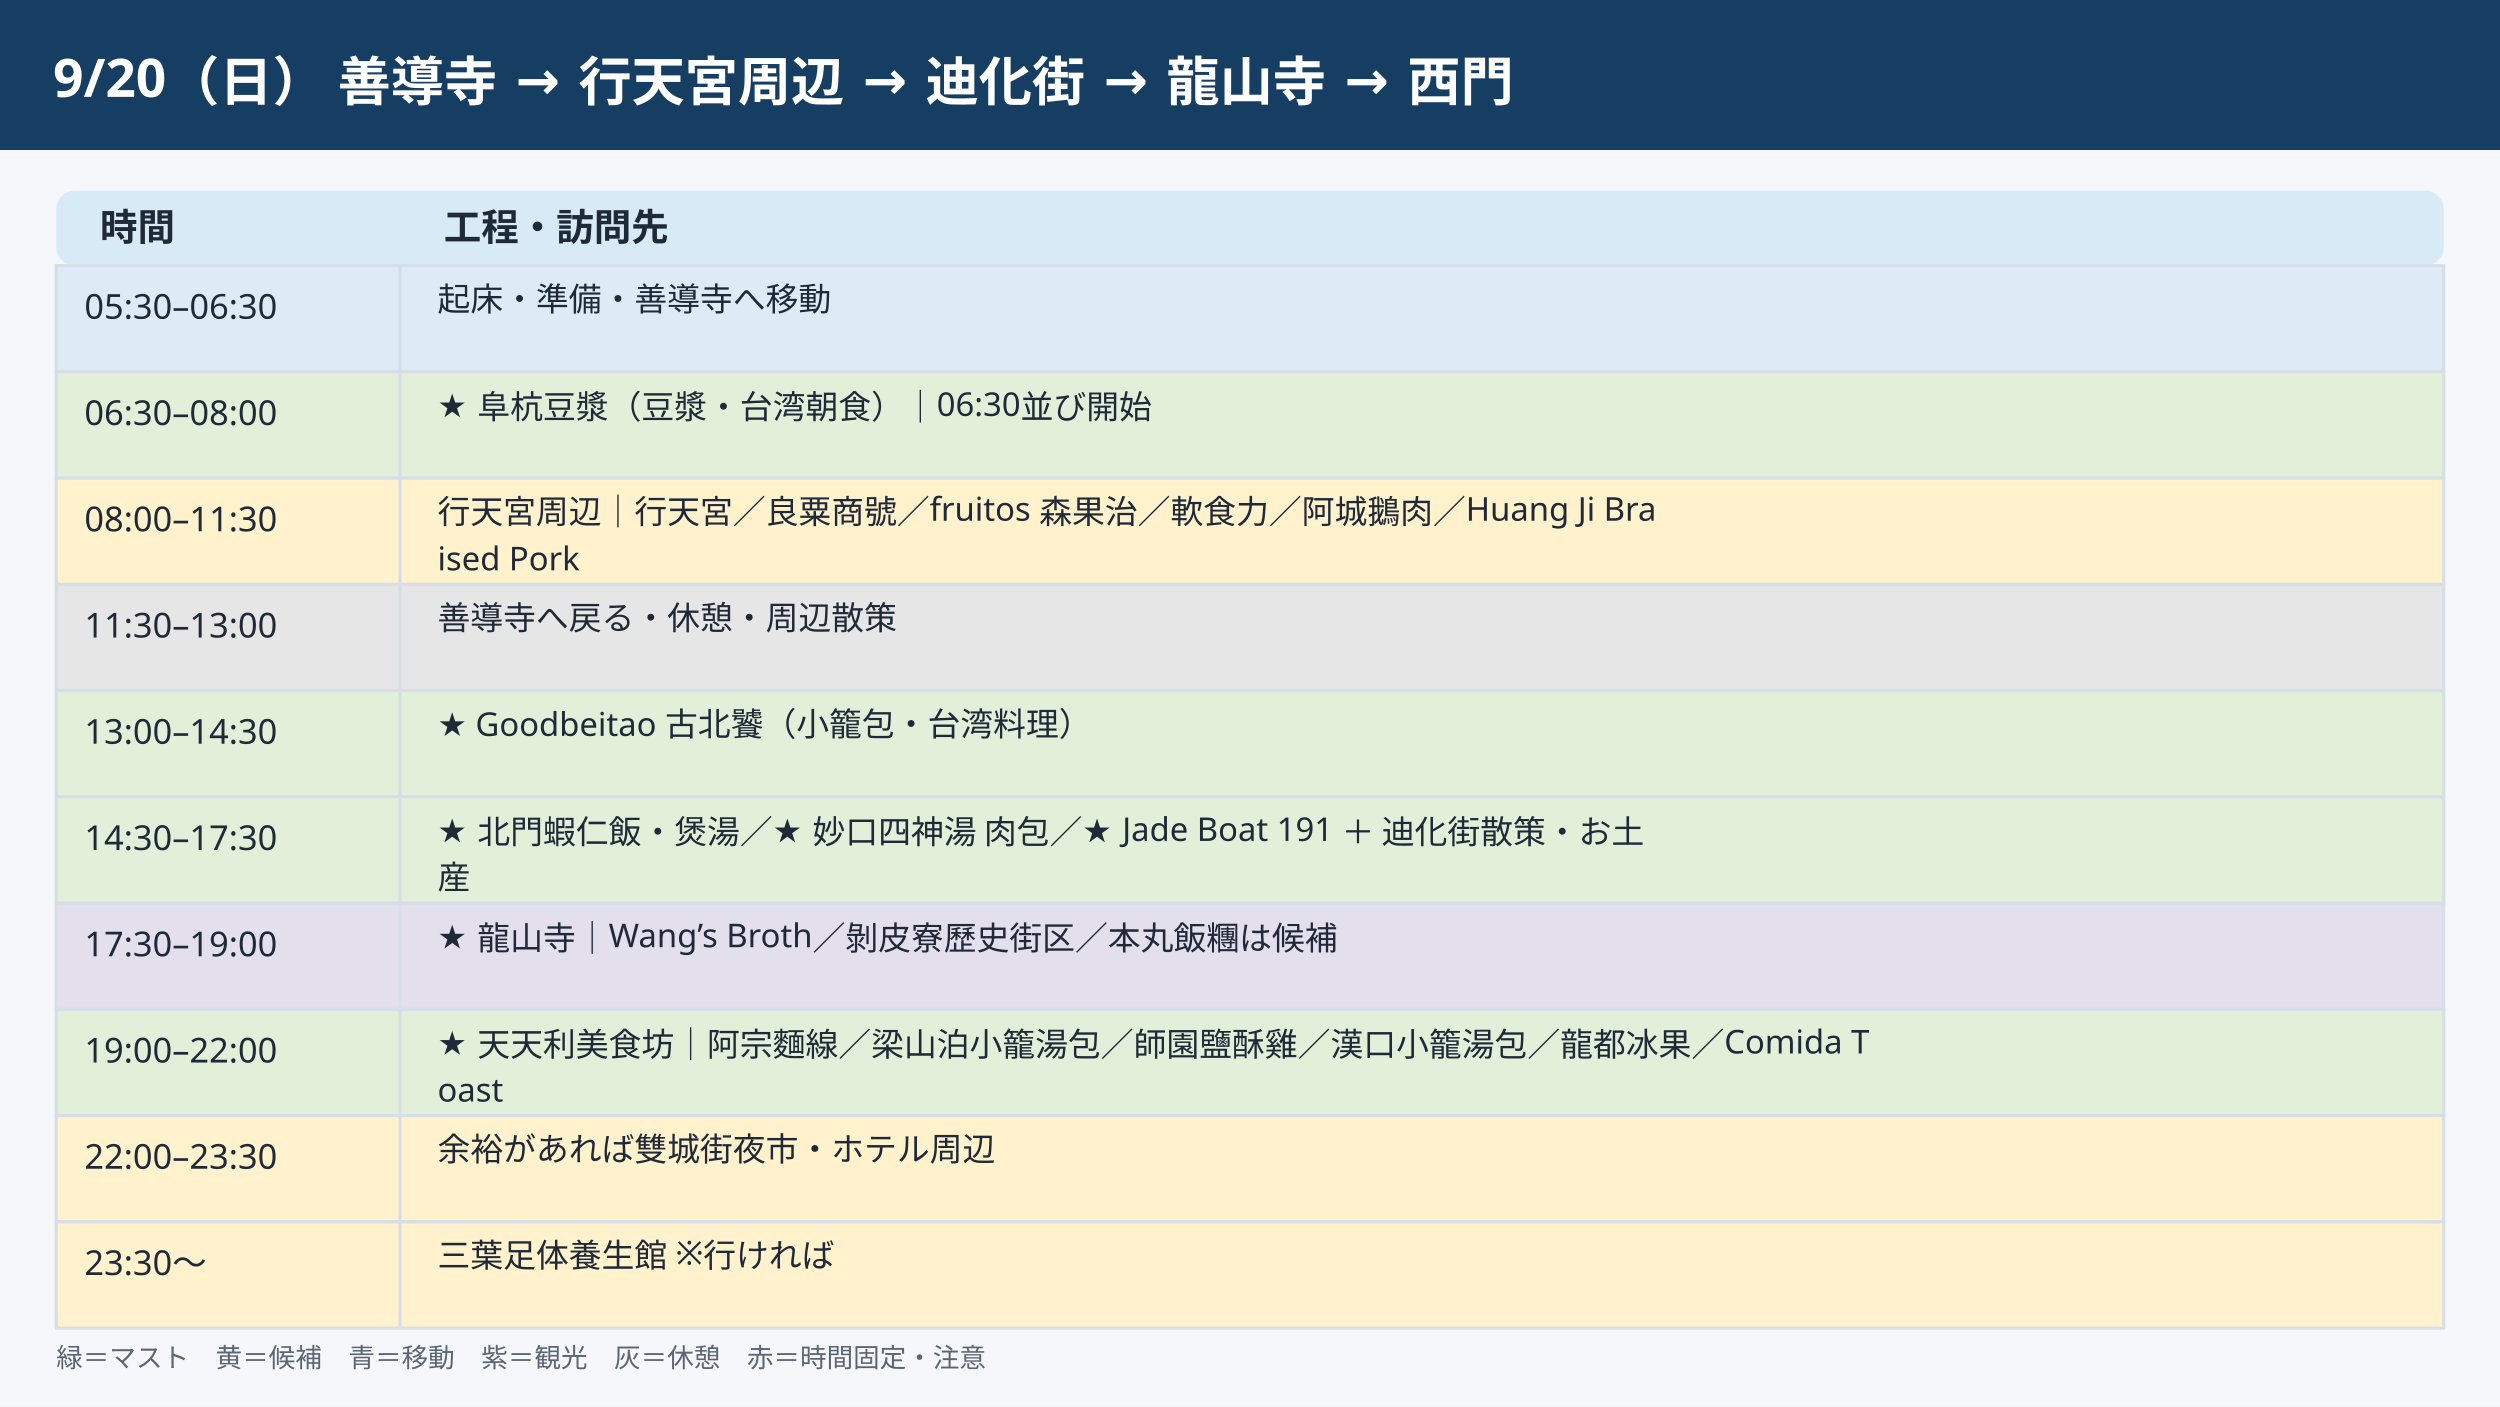
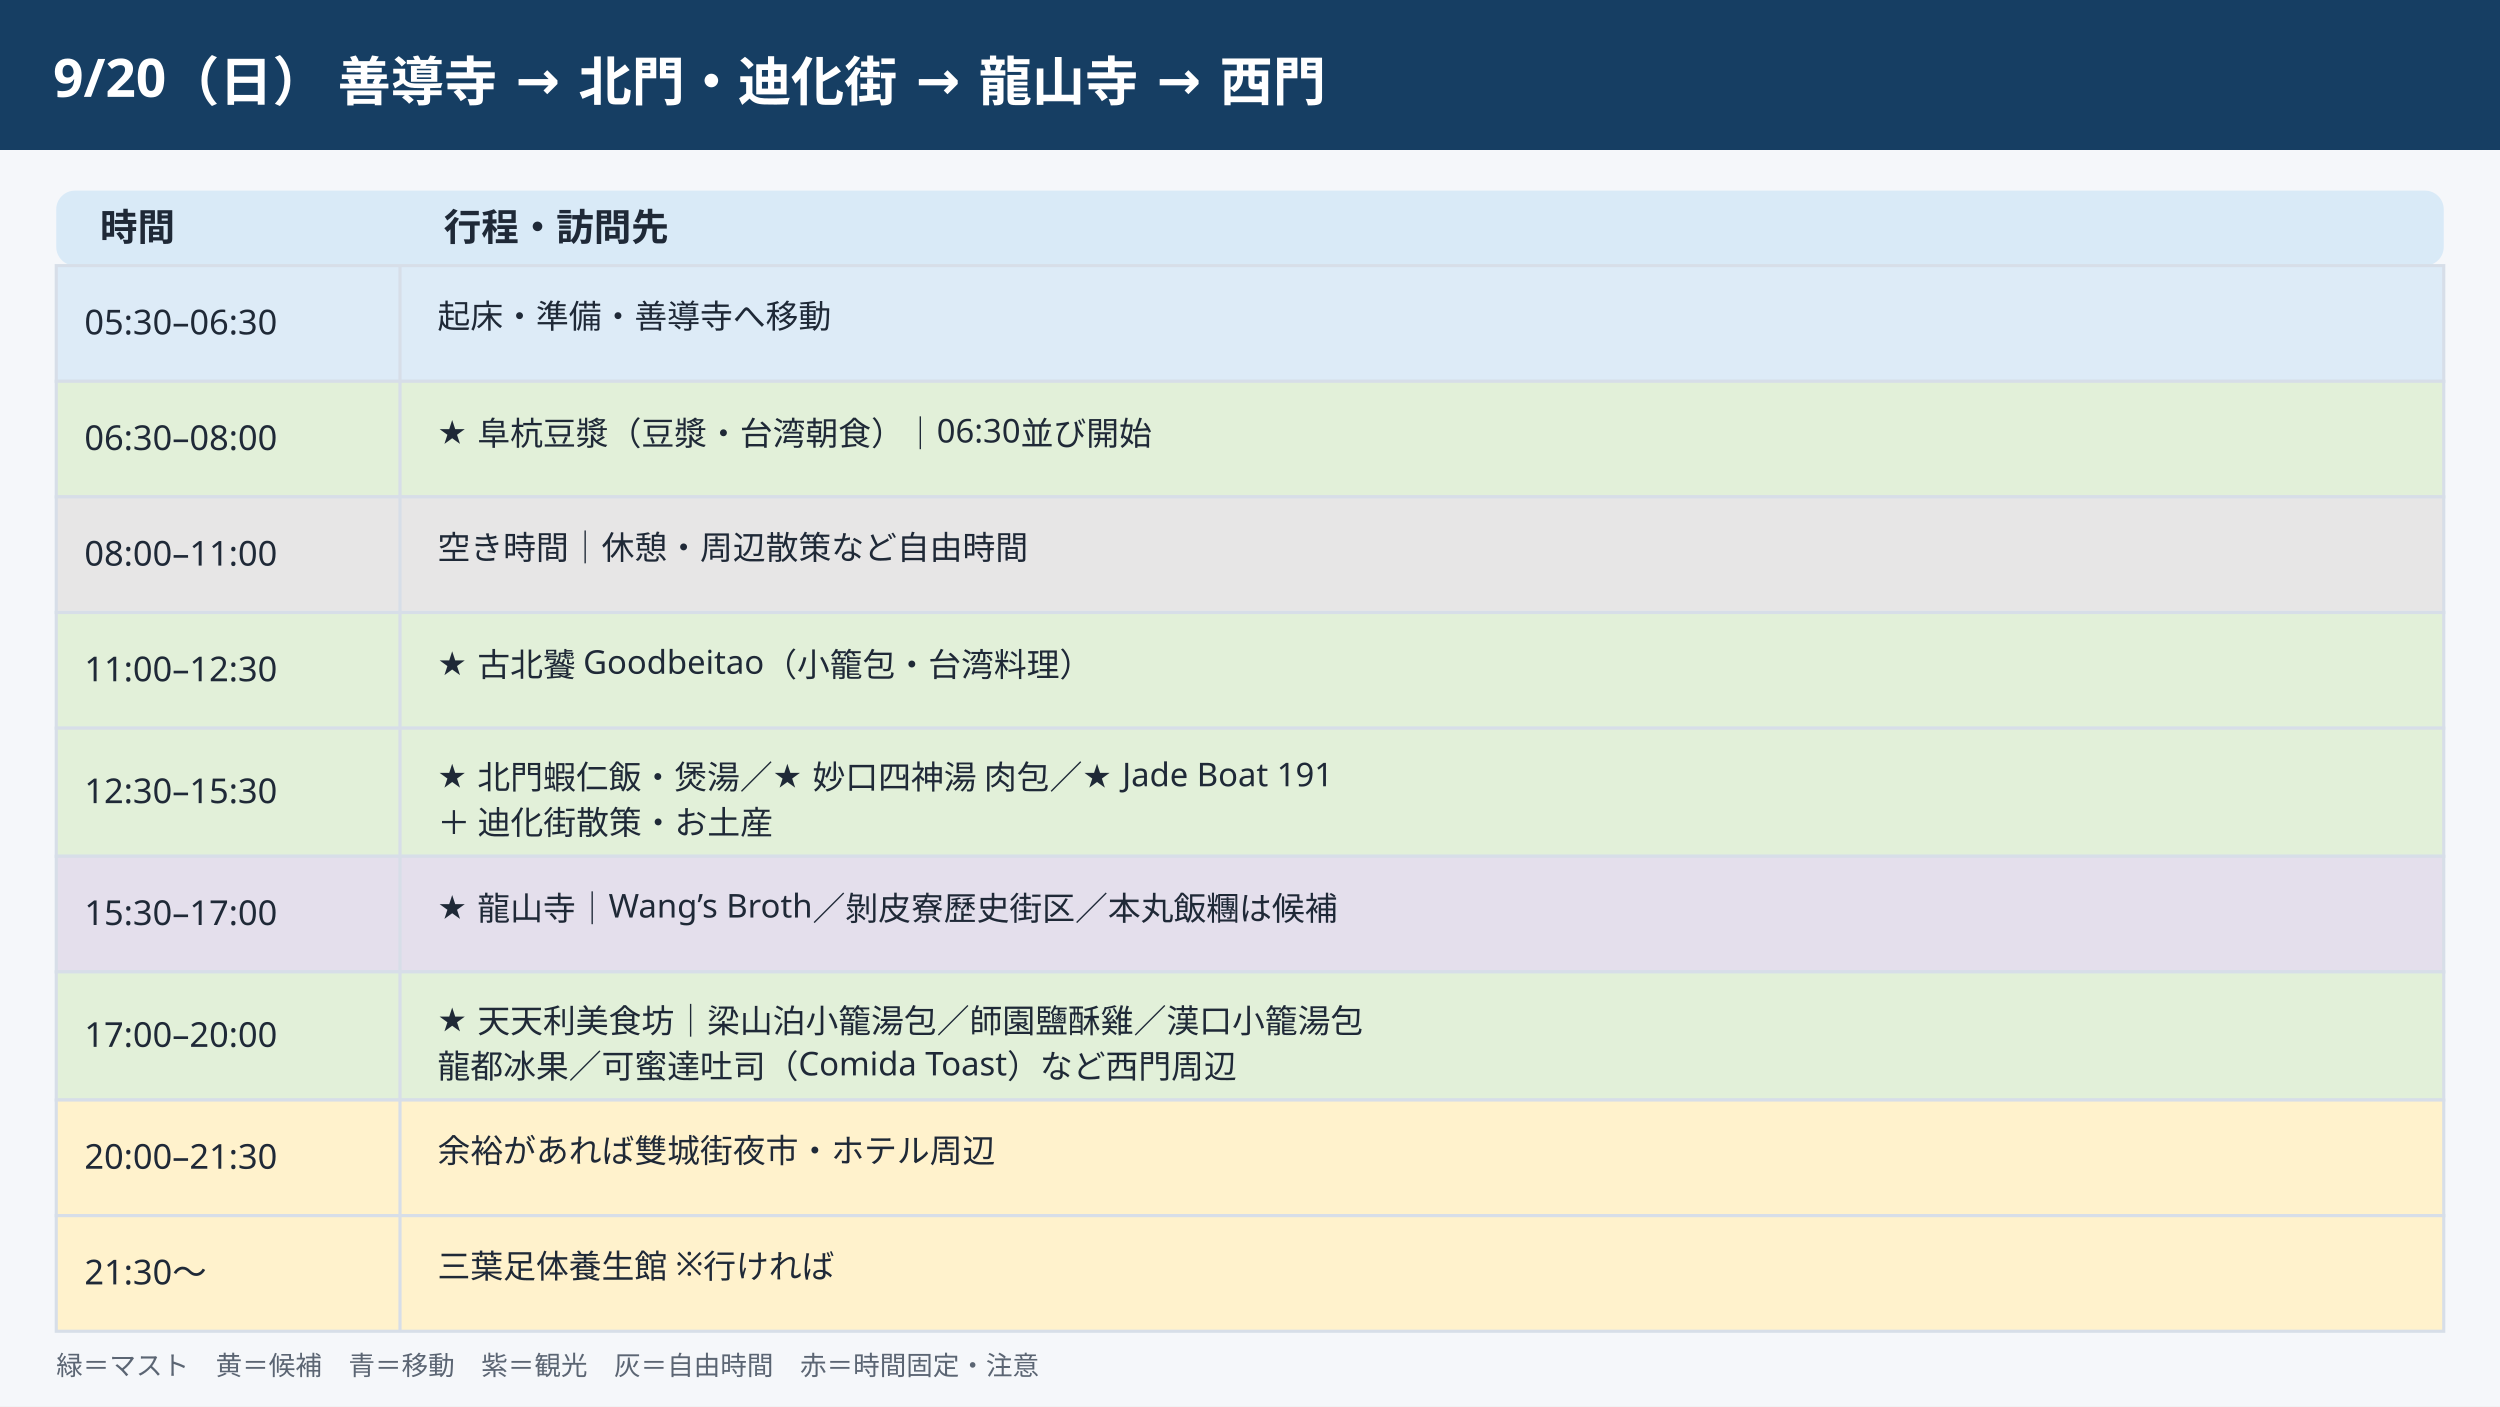
<svg xmlns="http://www.w3.org/2000/svg" width="1600" height="900" viewBox="0 0 1600 900">
  <rect width="1600" height="900" fill="#F5F7FA" />
  <rect width="1600" height="96" fill="#163E63" />
-   <text x="34" y="62" font-family="Noto Sans JP, sans-serif" font-size="34" font-weight="700" fill="#fff">9/20（日） 善導寺 → 行天宮周辺 → 迪化街 → 龍山寺 → 西門</text>
+   <text x="34" y="62" font-family="Noto Sans JP, sans-serif" font-size="34" font-weight="700" fill="#fff">9/20（日） 善導寺 → 北門・迪化街 → 龍山寺 → 西門</text>
  <rect x="36" y="122" width="1528" height="48" rx="12" fill="#D9EAF7" />
  <text x="64" y="154" font-family="Noto Sans JP, sans-serif" font-size="24" font-weight="700" fill="#1F2937">時間</text>
-   <text x="284" y="154" font-family="Noto Sans JP, sans-serif" font-size="24" font-weight="700" fill="#1F2937">工程・訪問先</text>
-   <rect x="36" y="170" width="1528" height="68" fill="#DDEBF7" stroke="#D7DEE8" stroke-width="2" />
-   <line x1="256" y1="170" x2="256" y2="238" stroke="#D7DEE8" stroke-width="2" />
-   <text x="54" y="204" font-family="Noto Sans JP, sans-serif" font-size="22" fill="#1F2937">05:30–06:30</text>
-   <text x="280" y="199" font-family="Noto Sans JP, sans-serif" font-size="21" fill="#1F2937">起床・準備・善導寺へ移動</text>
-   <rect x="36" y="238" width="1528" height="68" fill="#E2F0D9" stroke="#D7DEE8" stroke-width="2" />
-   <line x1="256" y1="238" x2="256" y2="306" stroke="#D7DEE8" stroke-width="2" />
-   <text x="54" y="272" font-family="Noto Sans JP, sans-serif" font-size="22" fill="#1F2937">06:30–08:00</text>
-   <text x="280" y="267" font-family="Noto Sans JP, sans-serif" font-size="21" fill="#1F2937">★ 阜杭豆漿（豆漿・台湾朝食）｜06:30並び開始</text>
-   <rect x="36" y="306" width="1528" height="68" fill="#FFF2CC" stroke="#D7DEE8" stroke-width="2" />
-   <line x1="256" y1="306" x2="256" y2="374" stroke="#D7DEE8" stroke-width="2" />
-   <text x="54" y="340" font-family="Noto Sans JP, sans-serif" font-size="22" fill="#1F2937">08:00–11:30</text>
-   <text x="280" y="335" font-family="Noto Sans JP, sans-serif" font-size="21" fill="#1F2937">行天宮周辺｜行天宮／良粟商號／fruitos 森果治／軟食力／阿城鵝肉／Huang Ji Bra</text>
-   <text x="280" y="365" font-family="Noto Sans JP, sans-serif" font-size="21" fill="#1F2937">ised Pork</text>
-   <rect x="36" y="374" width="1528" height="68" fill="#E7E6E6" stroke="#D7DEE8" stroke-width="2" />
-   <line x1="256" y1="374" x2="256" y2="442" stroke="#D7DEE8" stroke-width="2" />
-   <text x="54" y="408" font-family="Noto Sans JP, sans-serif" font-size="22" fill="#1F2937">11:30–13:00</text>
-   <text x="280" y="403" font-family="Noto Sans JP, sans-serif" font-size="21" fill="#1F2937">善導寺へ戻る・休憩・周辺散策</text>
-   <rect x="36" y="442" width="1528" height="68" fill="#E2F0D9" stroke="#D7DEE8" stroke-width="2" />
-   <line x1="256" y1="442" x2="256" y2="510" stroke="#D7DEE8" stroke-width="2" />
-   <text x="54" y="476" font-family="Noto Sans JP, sans-serif" font-size="22" fill="#1F2937">13:00–14:30</text>
-   <text x="280" y="471" font-family="Noto Sans JP, sans-serif" font-size="21" fill="#1F2937">★ Goodbeitao 古北饕（小籠包・台湾料理）</text>
-   <rect x="36" y="510" width="1528" height="68" fill="#E2F0D9" stroke="#D7DEE8" stroke-width="2" />
-   <line x1="256" y1="510" x2="256" y2="578" stroke="#D7DEE8" stroke-width="2" />
-   <text x="54" y="544" font-family="Noto Sans JP, sans-serif" font-size="22" fill="#1F2937">14:30–17:30</text>
-   <text x="280" y="539" font-family="Noto Sans JP, sans-serif" font-size="21" fill="#1F2937">★ 北門蝦仁飯・煲湯／★ 妙口四神湯 肉包／★ Jade Boat 191 ＋ 迪化街散策・お土</text>
-   <text x="280" y="569" font-family="Noto Sans JP, sans-serif" font-size="21" fill="#1F2937">産</text>
-   <rect x="36" y="578" width="1528" height="68" fill="#E4DFEC" stroke="#D7DEE8" stroke-width="2" />
-   <line x1="256" y1="578" x2="256" y2="646" stroke="#D7DEE8" stroke-width="2" />
-   <text x="54" y="612" font-family="Noto Sans JP, sans-serif" font-size="22" fill="#1F2937">17:30–19:00</text>
-   <text x="280" y="607" font-family="Noto Sans JP, sans-serif" font-size="21" fill="#1F2937">★ 龍山寺｜Wang’s Broth／剝皮寮歷史街区／本丸飯糰は候補</text>
-   <rect x="36" y="646" width="1528" height="68" fill="#E2F0D9" stroke="#D7DEE8" stroke-width="2" />
-   <line x1="256" y1="646" x2="256" y2="714" stroke="#D7DEE8" stroke-width="2" />
-   <text x="54" y="680" font-family="Noto Sans JP, sans-serif" font-size="22" fill="#1F2937">19:00–22:00</text>
-   <text x="280" y="675" font-family="Noto Sans JP, sans-serif" font-size="21" fill="#1F2937">★ 天天利美食坊｜阿宗麵線／梁山泊小籠湯包／師園鹽酥雞／漢口小籠湯包／龍都冰果／Comida T</text>
-   <text x="280" y="705" font-family="Noto Sans JP, sans-serif" font-size="21" fill="#1F2937">oast</text>
-   <rect x="36" y="714" width="1528" height="68" fill="#FFF2CC" stroke="#D7DEE8" stroke-width="2" />
-   <line x1="256" y1="714" x2="256" y2="782" stroke="#D7DEE8" stroke-width="2" />
-   <text x="54" y="748" font-family="Noto Sans JP, sans-serif" font-size="22" fill="#1F2937">22:00–23:30</text>
-   <text x="280" y="743" font-family="Noto Sans JP, sans-serif" font-size="21" fill="#1F2937">余裕があれば雙城街夜市・ホテル周辺</text>
-   <rect x="36" y="782" width="1528" height="68" fill="#FFF2CC" stroke="#D7DEE8" stroke-width="2" />
-   <line x1="256" y1="782" x2="256" y2="850" stroke="#D7DEE8" stroke-width="2" />
-   <text x="54" y="816" font-family="Noto Sans JP, sans-serif" font-size="22" fill="#1F2937">23:30〜</text>
-   <text x="280" y="811" font-family="Noto Sans JP, sans-serif" font-size="21" fill="#1F2937">三葉足体養生館 ※行ければ</text>
-   <text x="36" y="875" font-family="Noto Sans JP, sans-serif" font-size="17" fill="#5B6573">緑＝マスト　黄＝候補　青＝移動　紫＝観光　灰＝休憩　赤＝時間固定・注意</text>
+   <text x="284" y="154" font-family="Noto Sans JP, sans-serif" font-size="24" font-weight="700" fill="#1F2937">行程・訪問先</text>
+   <rect x="36" y="170" width="1528" height="74" fill="#DDEBF7" stroke="#D7DEE8" stroke-width="2" />
+   <line x1="256" y1="170" x2="256" y2="244" stroke="#D7DEE8" stroke-width="2" />
+   <text x="54" y="214" font-family="Noto Sans JP, sans-serif" font-size="22" fill="#1F2937">05:30–06:30</text>
+   <text x="280" y="210" font-family="Noto Sans JP, sans-serif" font-size="21" fill="#1F2937">起床・準備・善導寺へ移動</text>
+   <rect x="36" y="244" width="1528" height="74" fill="#E2F0D9" stroke="#D7DEE8" stroke-width="2" />
+   <line x1="256" y1="244" x2="256" y2="318" stroke="#D7DEE8" stroke-width="2" />
+   <text x="54" y="288" font-family="Noto Sans JP, sans-serif" font-size="22" fill="#1F2937">06:30–08:00</text>
+   <text x="280" y="284" font-family="Noto Sans JP, sans-serif" font-size="21" fill="#1F2937">★ 阜杭豆漿（豆漿・台湾朝食）｜06:30並び開始</text>
+   <rect x="36" y="318" width="1528" height="74" fill="#E7E6E6" stroke="#D7DEE8" stroke-width="2" />
+   <line x1="256" y1="318" x2="256" y2="392" stroke="#D7DEE8" stroke-width="2" />
+   <text x="54" y="362" font-family="Noto Sans JP, sans-serif" font-size="22" fill="#1F2937">08:00–11:00</text>
+   <text x="280" y="358" font-family="Noto Sans JP, sans-serif" font-size="21" fill="#1F2937">空き時間｜休憩・周辺散策など自由時間</text>
+   <rect x="36" y="392" width="1528" height="74" fill="#E2F0D9" stroke="#D7DEE8" stroke-width="2" />
+   <line x1="256" y1="392" x2="256" y2="466" stroke="#D7DEE8" stroke-width="2" />
+   <text x="54" y="436" font-family="Noto Sans JP, sans-serif" font-size="22" fill="#1F2937">11:00–12:30</text>
+   <text x="280" y="432" font-family="Noto Sans JP, sans-serif" font-size="21" fill="#1F2937">★ 古北饕 Goodbeitao（小籠包・台湾料理）</text>
+   <rect x="36" y="466" width="1528" height="82" fill="#E2F0D9" stroke="#D7DEE8" stroke-width="2" />
+   <line x1="256" y1="466" x2="256" y2="548" stroke="#D7DEE8" stroke-width="2" />
+   <text x="54" y="514" font-family="Noto Sans JP, sans-serif" font-size="22" fill="#1F2937">12:30–15:30</text>
+   <text x="280" y="504" font-family="Noto Sans JP, sans-serif" font-size="21" fill="#1F2937">★ 北門蝦仁飯・煲湯／★ 妙口四神湯 肉包／★ Jade Boat 191</text>
+   <text x="280" y="534" font-family="Noto Sans JP, sans-serif" font-size="21" fill="#1F2937">＋ 迪化街散策・お土産</text>
+   <rect x="36" y="548" width="1528" height="74" fill="#E4DFEC" stroke="#D7DEE8" stroke-width="2" />
+   <line x1="256" y1="548" x2="256" y2="622" stroke="#D7DEE8" stroke-width="2" />
+   <text x="54" y="592" font-family="Noto Sans JP, sans-serif" font-size="22" fill="#1F2937">15:30–17:00</text>
+   <text x="280" y="588" font-family="Noto Sans JP, sans-serif" font-size="21" fill="#1F2937">★ 龍山寺｜Wang’s Broth／剝皮寮歷史街区／本丸飯糰は候補</text>
+   <rect x="36" y="622" width="1528" height="82" fill="#E2F0D9" stroke="#D7DEE8" stroke-width="2" />
+   <line x1="256" y1="622" x2="256" y2="704" stroke="#D7DEE8" stroke-width="2" />
+   <text x="54" y="670" font-family="Noto Sans JP, sans-serif" font-size="22" fill="#1F2937">17:00–20:00</text>
+   <text x="280" y="660" font-family="Noto Sans JP, sans-serif" font-size="21" fill="#1F2937">★ 天天利美食坊｜梁山泊小籠湯包／師園鹽酥雞／漢口小籠湯包</text>
+   <text x="280" y="690" font-family="Noto Sans JP, sans-serif" font-size="21" fill="#1F2937">龍都冰果／可蜜達吐司（Comida Toast）など西門周辺</text>
+   <rect x="36" y="704" width="1528" height="74" fill="#FFF2CC" stroke="#D7DEE8" stroke-width="2" />
+   <line x1="256" y1="704" x2="256" y2="778" stroke="#D7DEE8" stroke-width="2" />
+   <text x="54" y="748" font-family="Noto Sans JP, sans-serif" font-size="22" fill="#1F2937">20:00–21:30</text>
+   <text x="280" y="744" font-family="Noto Sans JP, sans-serif" font-size="21" fill="#1F2937">余裕があれば雙城街夜市・ホテル周辺</text>
+   <rect x="36" y="778" width="1528" height="74" fill="#FFF2CC" stroke="#D7DEE8" stroke-width="2" />
+   <line x1="256" y1="778" x2="256" y2="852" stroke="#D7DEE8" stroke-width="2" />
+   <text x="54" y="822" font-family="Noto Sans JP, sans-serif" font-size="22" fill="#1F2937">21:30〜</text>
+   <text x="280" y="818" font-family="Noto Sans JP, sans-serif" font-size="21" fill="#1F2937">三葉足体養生館 ※行ければ</text>
+   <text x="36" y="880" font-family="Noto Sans JP, sans-serif" font-size="17" fill="#5B6573">緑＝マスト　黄＝候補　青＝移動　紫＝観光　灰＝自由時間　赤＝時間固定・注意</text>
</svg>
